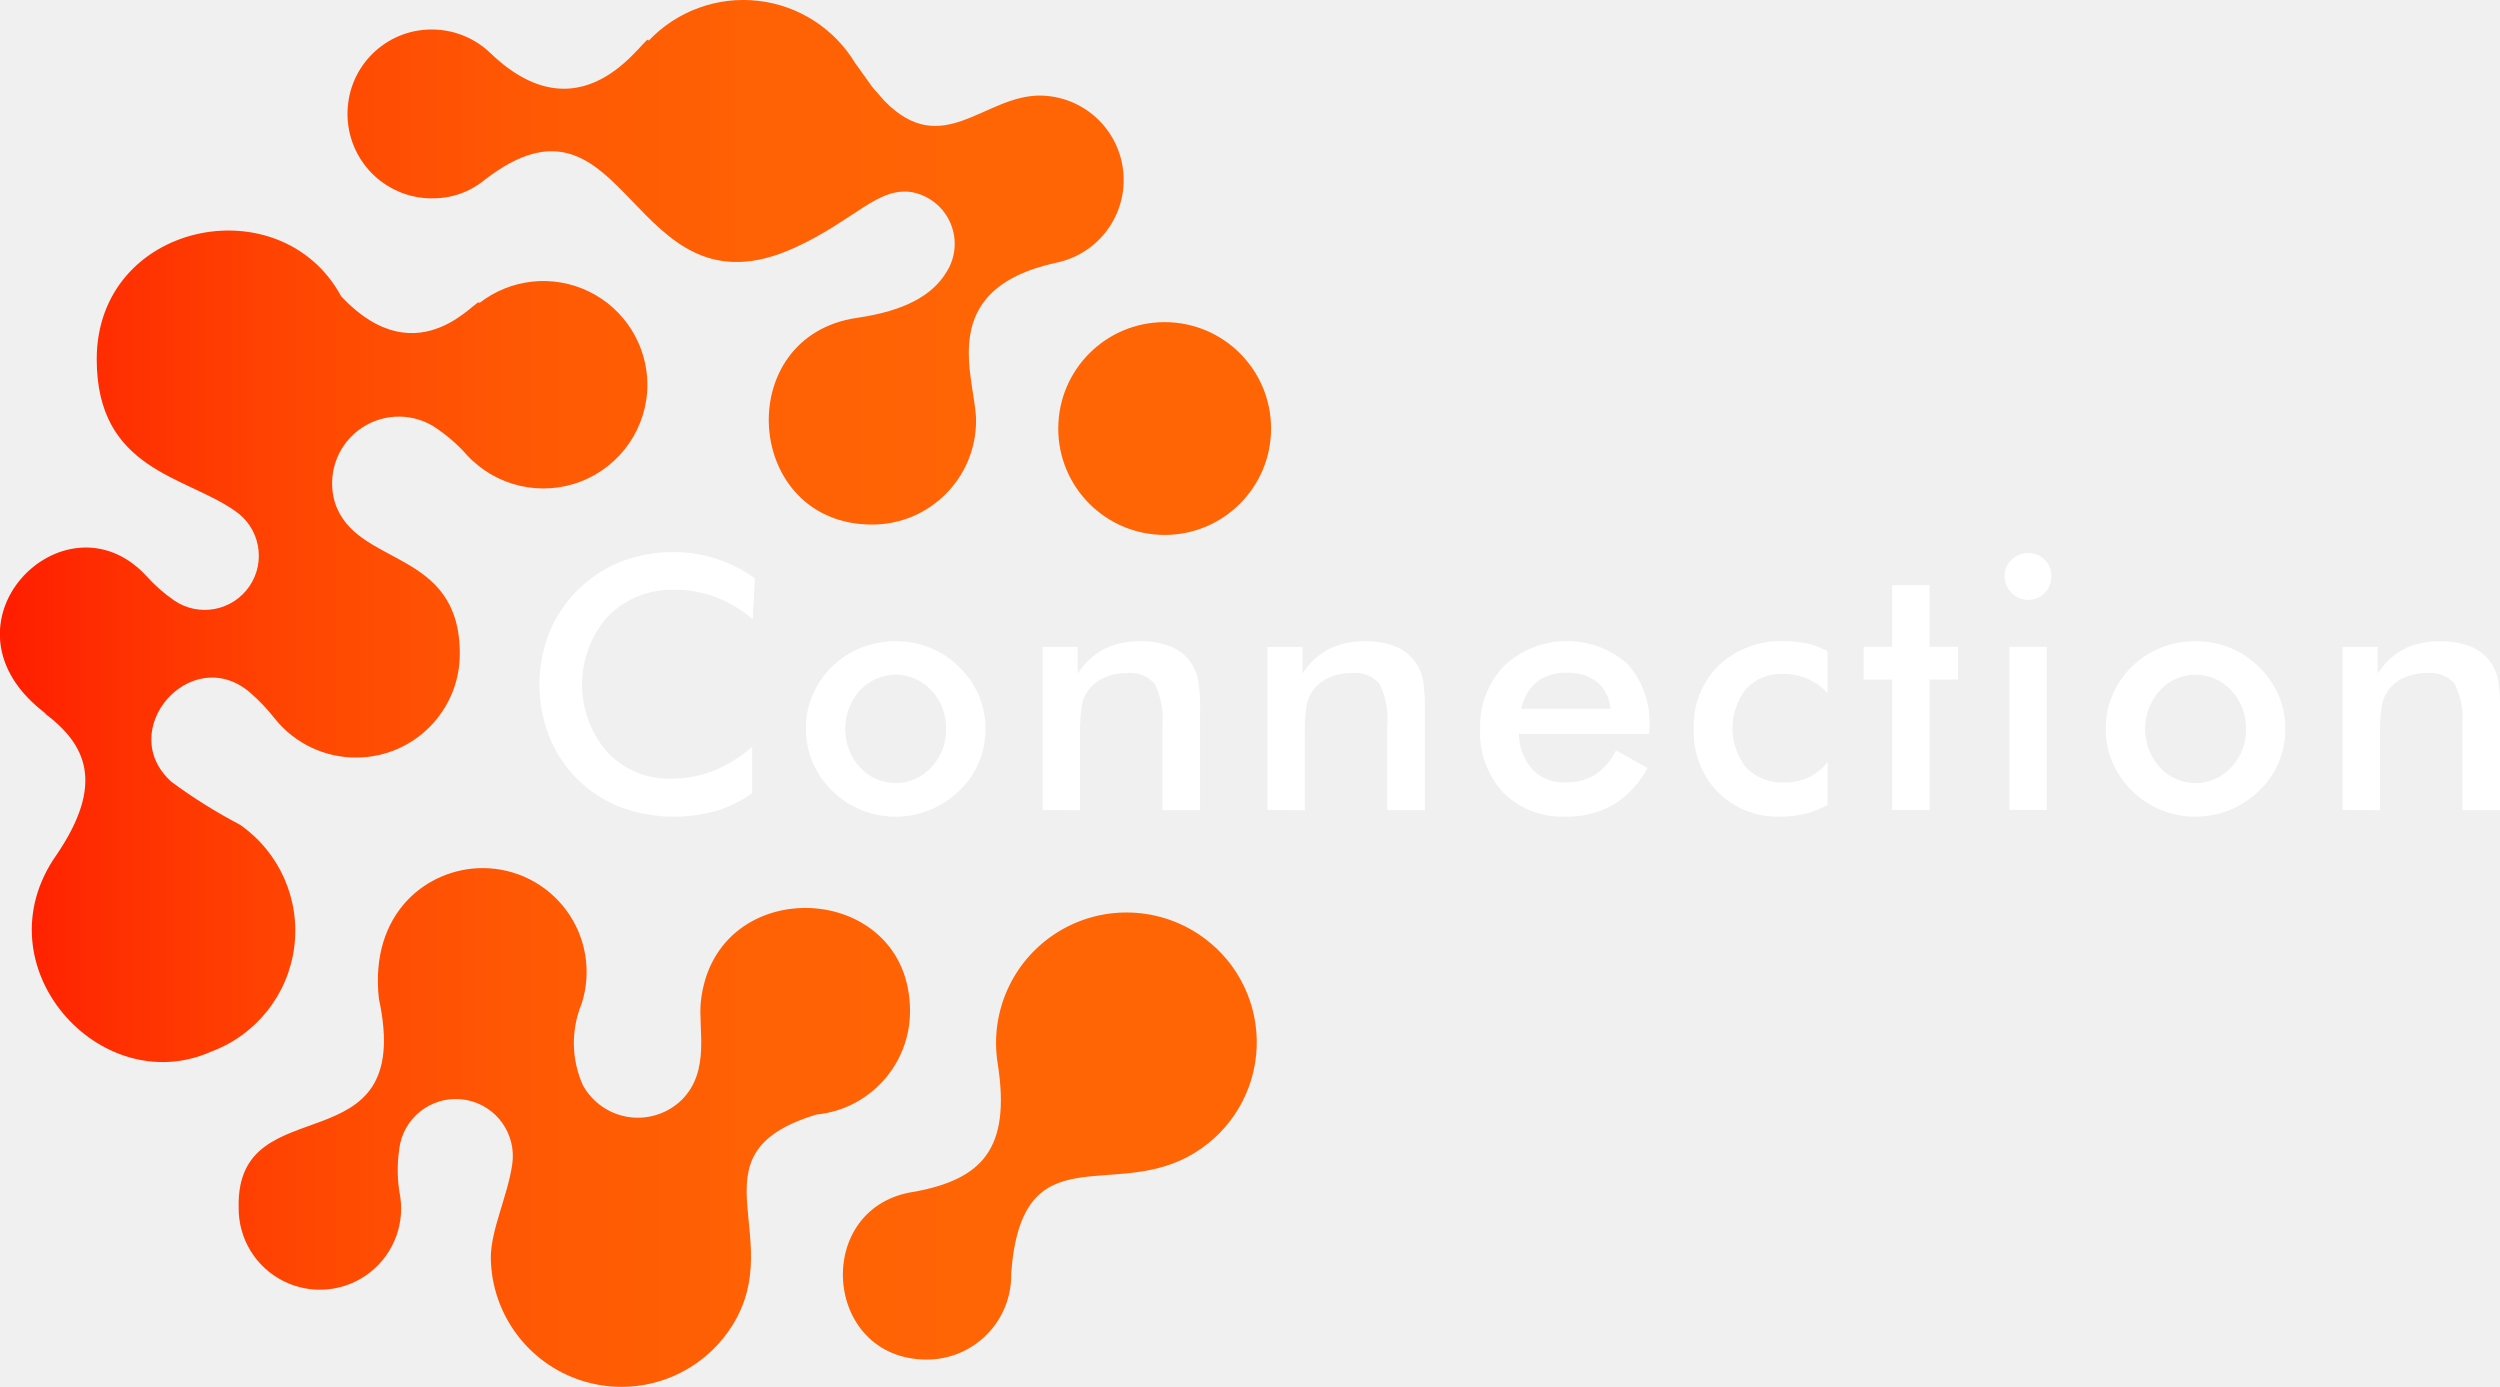
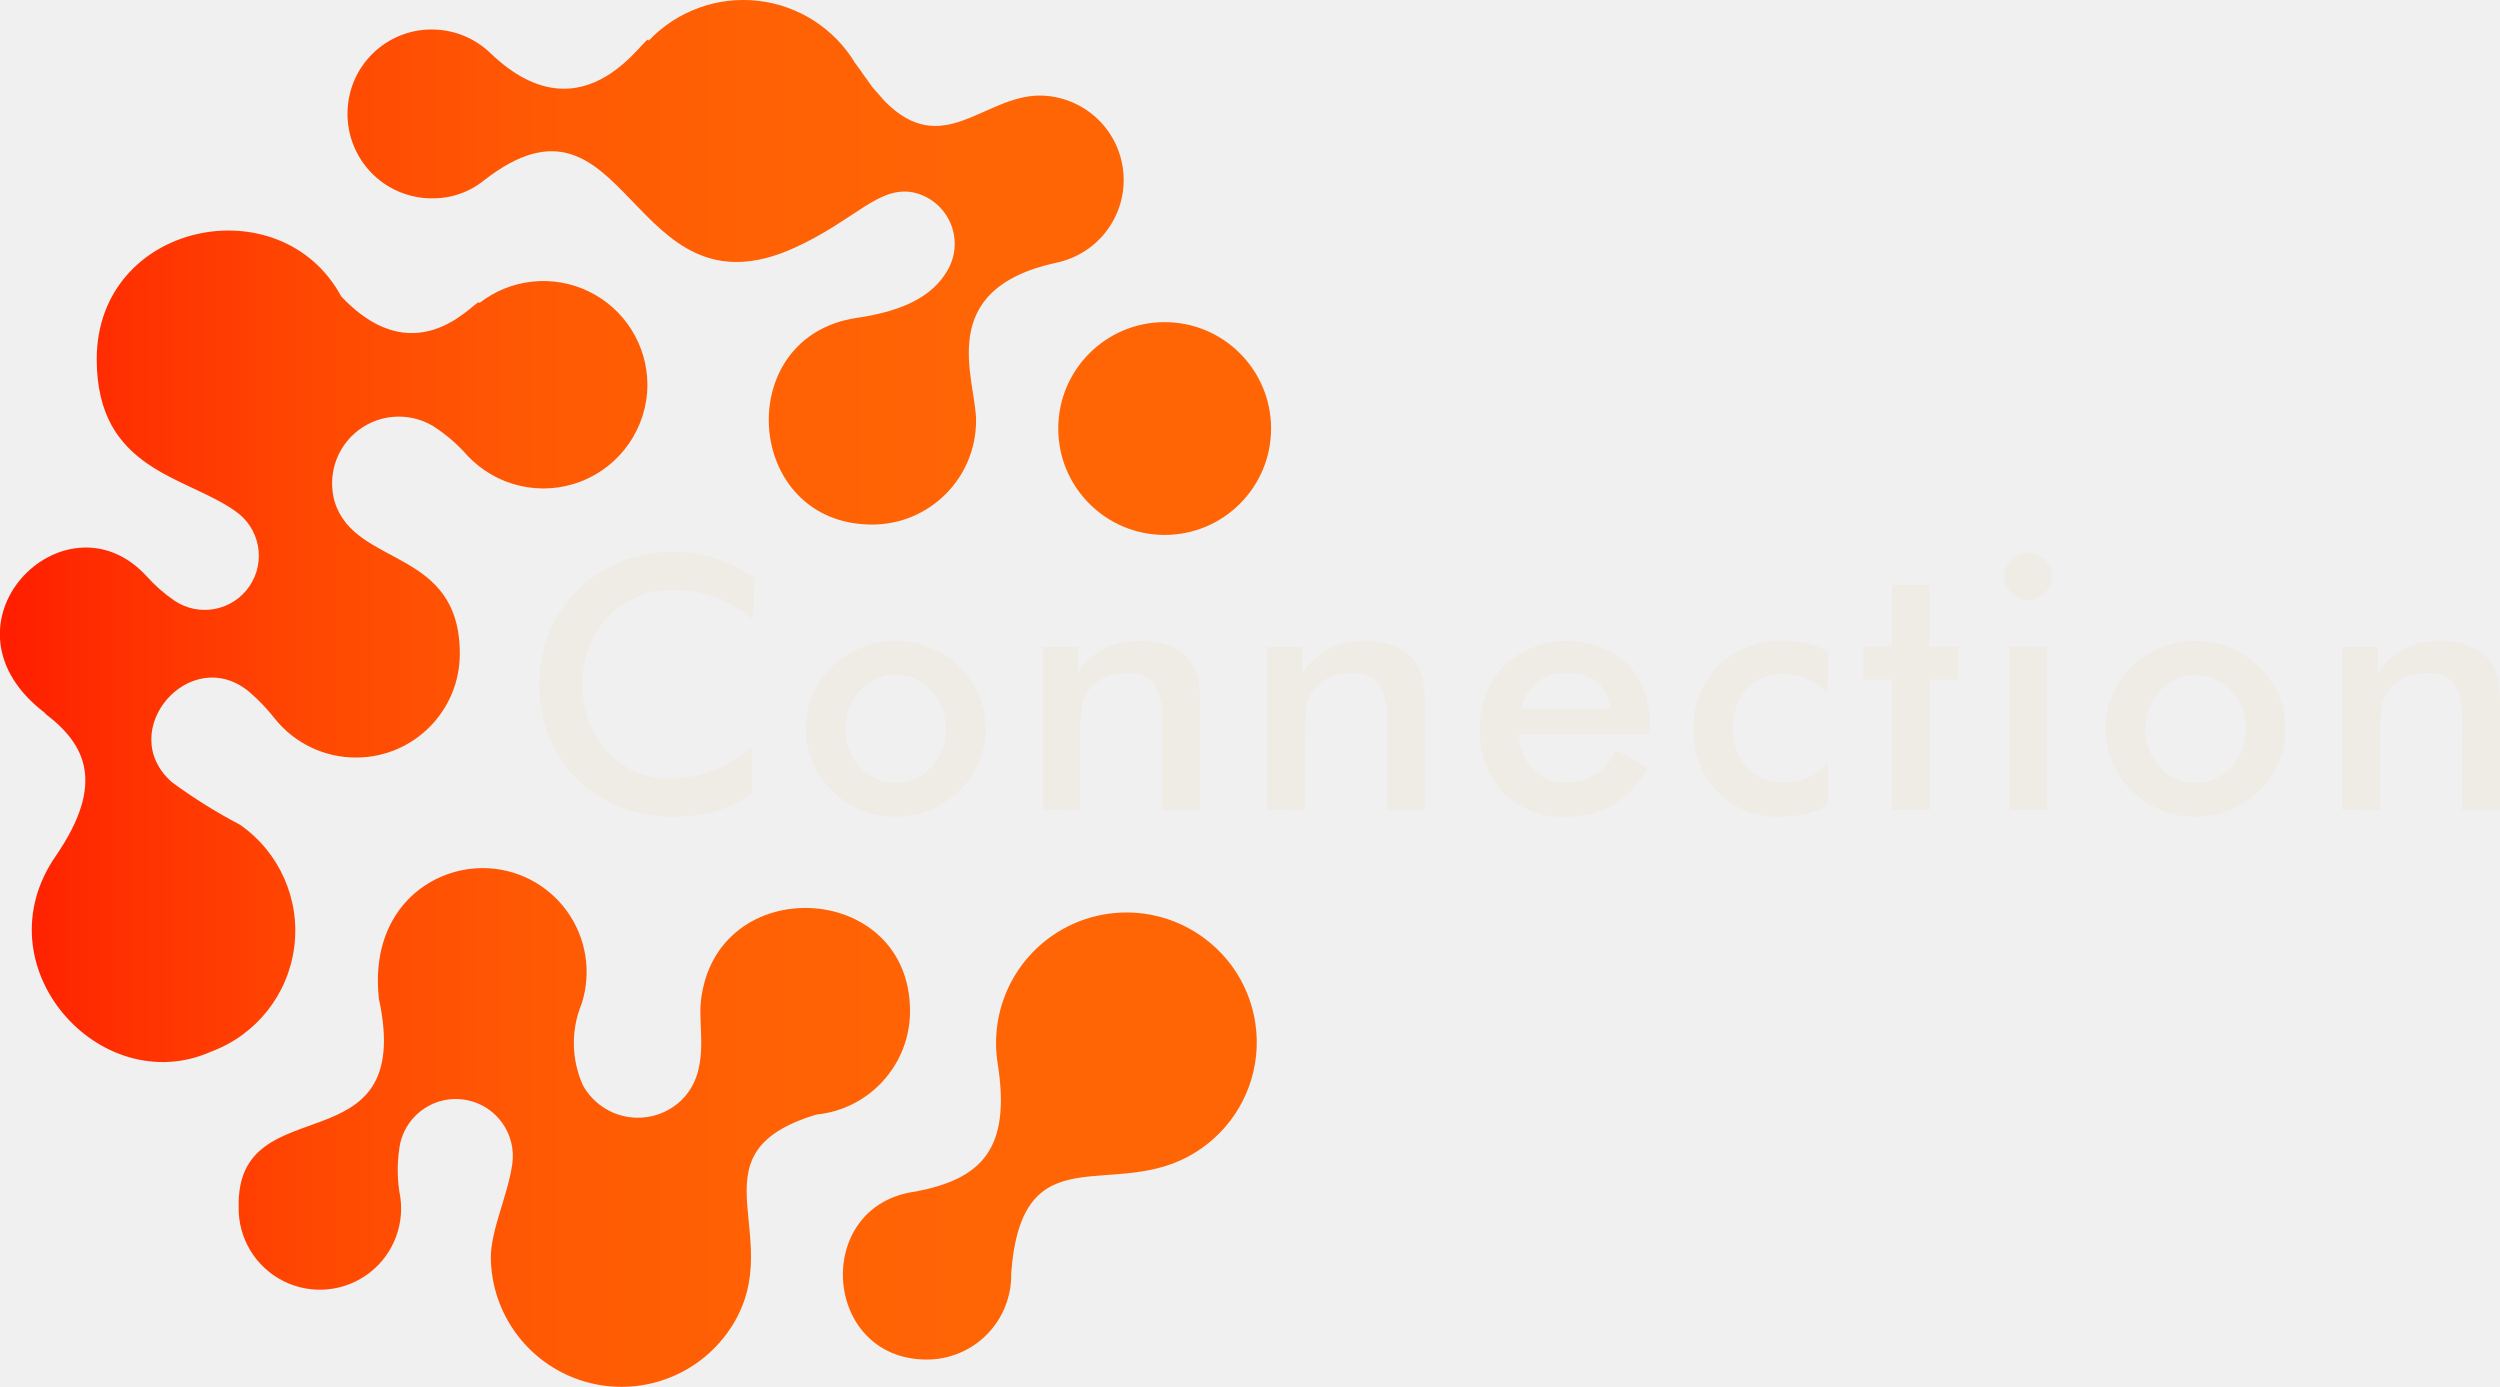
<svg xmlns="http://www.w3.org/2000/svg" width="101.766" height="56.452" viewBox="0 0 101.766 56.452">
  <defs>
    <linearGradient id="linear-gradient" y1="0.5" x2="1" y2="0.5" gradientUnits="objectBoundingBox">
      <stop offset="0" stop-color="#ff1e00" />
      <stop offset="0.098" stop-color="#ff3101" />
      <stop offset="0.247" stop-color="#ff4802" />
      <stop offset="0.408" stop-color="#ff5804" />
      <stop offset="0.589" stop-color="#ff6104" />
      <stop offset="0.828" stop-color="#ff6505" />
    </linearGradient>
  </defs>
  <g id="Grupo_1919" data-name="Grupo 1919" transform="translate(-2691.75 37.775)">
    <g id="Grupo_1918" data-name="Grupo 1918" transform="translate(2713.712 -15.305)">
-       <path id="Caminho_2465" data-name="Caminho 2465" d="M2923.135,192.817a5.138,5.138,0,0,0-1.5-.9,4.6,4.6,0,0,0-1.656-.3,3.655,3.655,0,0,0-2.735,1.078,4.2,4.2,0,0,0-.028,5.533,3.42,3.42,0,0,0,2.588,1.078,4.712,4.712,0,0,0,1.733-.322,5.492,5.492,0,0,0,1.579-.973v1.884a4.917,4.917,0,0,1-1.464.721,6.318,6.318,0,0,1-3.89-.147,5.119,5.119,0,0,1-2.906-2.868,5.793,5.793,0,0,1,0-4.244,5.254,5.254,0,0,1,2.917-2.885,5.779,5.779,0,0,1,2.136-.389,5.612,5.612,0,0,1,1.723.263,6.037,6.037,0,0,1,1.59.795Z" transform="translate(-2914.458 -190.079)" fill="#fff" />
-       <path id="Caminho_2466" data-name="Caminho 2466" d="M3024.417,230.422a3.465,3.465,0,0,1,.277-1.376,3.524,3.524,0,0,1,.795-1.152,3.582,3.582,0,0,1,1.177-.763,3.827,3.827,0,0,1,2.8,0,3.582,3.582,0,0,1,1.187.784,3.519,3.519,0,0,1,.8,1.156,3.423,3.423,0,0,1,.273,1.352,3.538,3.538,0,0,1-.27,1.38,3.375,3.375,0,0,1-.788,1.142,3.8,3.8,0,0,1-1.211.795,3.737,3.737,0,0,1-2.787,0,3.688,3.688,0,0,1-1.982-1.943A3.483,3.483,0,0,1,3024.417,230.422Zm5.707.014a2.215,2.215,0,0,0-.6-1.565,1.972,1.972,0,0,0-2.91,0,2.345,2.345,0,0,0,0,3.13,1.968,1.968,0,0,0,2.906,0A2.207,2.207,0,0,0,3030.124,230.436Z" transform="translate(-3013.573 -223.236)" fill="#fff" />
-       <path id="Caminho_2467" data-name="Caminho 2467" d="M3122.161,233.734V227.1h1.428v1.085a2.863,2.863,0,0,1,1.071-1,3.263,3.263,0,0,1,1.5-.315,3.073,3.073,0,0,1,1.264.235,1.832,1.832,0,0,1,.815.7,1.9,1.9,0,0,1,.252.637,7.122,7.122,0,0,1,.077,1.275v4.027h-1.534v-3.41a3.212,3.212,0,0,0-.318-1.74,1.321,1.321,0,0,0-1.131-.431,2.206,2.206,0,0,0-.949.2,1.569,1.569,0,0,0-.654.553,1.506,1.506,0,0,0-.235.613,7.584,7.584,0,0,0-.066,1.194v3.025Z" transform="translate(-3101.679 -223.236)" fill="#fff" />
-       <path id="Caminho_2468" data-name="Caminho 2468" d="M3214.934,233.734V227.1h1.428v1.085a2.864,2.864,0,0,1,1.072-1,3.262,3.262,0,0,1,1.5-.315,3.07,3.07,0,0,1,1.264.235,1.836,1.836,0,0,1,.816.7,1.907,1.907,0,0,1,.252.637,7.17,7.17,0,0,1,.077,1.275v4.027h-1.534v-3.41a3.211,3.211,0,0,0-.319-1.74,1.32,1.32,0,0,0-1.131-.431,2.2,2.2,0,0,0-.949.2,1.57,1.57,0,0,0-.655.553,1.506,1.506,0,0,0-.235.613,7.645,7.645,0,0,0-.066,1.194v3.025Z" transform="translate(-3185.303 -223.236)" fill="#fff" />
-       <path id="Caminho_2469" data-name="Caminho 2469" d="M3309.621,230.639h-5.309a2.226,2.226,0,0,0,.554,1.453,1.743,1.743,0,0,0,1.323.522,2.262,2.262,0,0,0,1.226-.308,2.541,2.541,0,0,0,.854-.994l1.282.714a3.879,3.879,0,0,1-1.387,1.492,3.734,3.734,0,0,1-1.94.49,3.379,3.379,0,0,1-2.542-.973,3.569,3.569,0,0,1-.945-2.6,3.531,3.531,0,0,1,.977-2.567,3.747,3.747,0,0,1,5.011-.088,3.522,3.522,0,0,1,.9,2.57Zm-1.576-1.022a1.608,1.608,0,0,0-.546-1.089,1.906,1.906,0,0,0-1.247-.375,1.873,1.873,0,0,0-1.205.364,1.957,1.957,0,0,0-.637,1.1Z" transform="translate(-3264.447 -223.236)" fill="#fff" />
-       <path id="Caminho_2470" data-name="Caminho 2470" d="M3396.343,228.986a2.388,2.388,0,0,0-.816-.588,2.49,2.49,0,0,0-1-.2,1.94,1.94,0,0,0-1.492.6,2.593,2.593,0,0,0,0,3.225,2.048,2.048,0,0,0,1.558.592,2.274,2.274,0,0,0,.988-.207,2.137,2.137,0,0,0,.763-.627v1.751a3.556,3.556,0,0,1-.9.357,4.225,4.225,0,0,1-1.019.119,3.423,3.423,0,0,1-2.545-.994,3.506,3.506,0,0,1-.984-2.577,3.434,3.434,0,0,1,1.019-2.588,3.675,3.675,0,0,1,2.665-.984,4.186,4.186,0,0,1,.952.1,3.133,3.133,0,0,1,.813.312Z" transform="translate(-3343.911 -223.236)" fill="#fff" />
-       <path id="Caminho_2471" data-name="Caminho 2471" d="M3462.176,212.867v-5.308h-1.163v-1.331h1.163v-2.514h1.52v2.514h1.162v1.331H3463.7v5.308Z" transform="translate(-3407.115 -202.369)" fill="#fff" />
-       <path id="Caminho_2472" data-name="Caminho 2472" d="M3519.2,191.45a.9.9,0,0,1,.284-.665.969.969,0,0,1,1.352-.01.918.918,0,0,1,.269.676.934.934,0,0,1-.273.683.908.908,0,0,1-.672.277.969.969,0,0,1-.959-.959Zm.2,9.51v-6.639h1.52v6.639Z" transform="translate(-3459.566 -190.463)" fill="#fff" />
-       <path id="Caminho_2473" data-name="Caminho 2473" d="M3560.989,230.422a3.465,3.465,0,0,1,.277-1.376,3.528,3.528,0,0,1,.795-1.152,3.58,3.58,0,0,1,1.176-.763,3.827,3.827,0,0,1,2.8,0,3.578,3.578,0,0,1,1.187.784,3.523,3.523,0,0,1,.8,1.156,3.428,3.428,0,0,1,.273,1.352,3.538,3.538,0,0,1-.27,1.38,3.368,3.368,0,0,1-.788,1.142,3.8,3.8,0,0,1-1.211.795,3.737,3.737,0,0,1-2.788,0,3.692,3.692,0,0,1-1.982-1.943A3.488,3.488,0,0,1,3560.989,230.422Zm5.708.014a2.216,2.216,0,0,0-.6-1.565,1.972,1.972,0,0,0-2.91,0,2.345,2.345,0,0,0,0,3.13,1.968,1.968,0,0,0,2.906,0A2.209,2.209,0,0,0,3566.7,230.436Z" transform="translate(-3497.232 -223.236)" fill="#fff" />
-       <path id="Caminho_2474" data-name="Caminho 2474" d="M3658.733,233.734V227.1h1.429v1.085a2.863,2.863,0,0,1,1.071-1,3.262,3.262,0,0,1,1.5-.315,3.07,3.07,0,0,1,1.264.235,1.831,1.831,0,0,1,.816.7,1.907,1.907,0,0,1,.252.637,7.122,7.122,0,0,1,.077,1.275v4.027h-1.533v-3.41a3.211,3.211,0,0,0-.319-1.74,1.322,1.322,0,0,0-1.131-.431,2.2,2.2,0,0,0-.949.2,1.569,1.569,0,0,0-.654.553,1.506,1.506,0,0,0-.235.613,7.57,7.57,0,0,0-.067,1.194v3.025Z" transform="translate(-3585.336 -223.236)" fill="#fff" />
+       <path d="M2923.135,192.817a5.138,5.138,0,0,0-1.5-.9,4.6,4.6,0,0,0-1.656-.3,3.655,3.655,0,0,0-2.735,1.078,4.2,4.2,0,0,0-.028,5.533,3.42,3.42,0,0,0,2.588,1.078,4.712,4.712,0,0,0,1.733-.322,5.492,5.492,0,0,0,1.579-.973v1.884a4.917,4.917,0,0,1-1.464.721,6.318,6.318,0,0,1-3.89-.147,5.119,5.119,0,0,1-2.906-2.868,5.793,5.793,0,0,1,0-4.244,5.254,5.254,0,0,1,2.917-2.885,5.779,5.779,0,0,1,2.136-.389,5.612,5.612,0,0,1,1.723.263,6.037,6.037,0,0,1,1.59.795Z" transform="translate(-2914.458 -190.079)" fill="#efebe5" />
+       <path d="M3024.417,230.422a3.465,3.465,0,0,1,.277-1.376,3.524,3.524,0,0,1,.795-1.152,3.582,3.582,0,0,1,1.177-.763,3.827,3.827,0,0,1,2.8,0,3.582,3.582,0,0,1,1.187.784,3.519,3.519,0,0,1,.8,1.156,3.423,3.423,0,0,1,.273,1.352,3.538,3.538,0,0,1-.27,1.38,3.375,3.375,0,0,1-.788,1.142,3.8,3.8,0,0,1-1.211.795,3.737,3.737,0,0,1-2.787,0,3.688,3.688,0,0,1-1.982-1.943A3.483,3.483,0,0,1,3024.417,230.422Zm5.707.014a2.215,2.215,0,0,0-.6-1.565,1.972,1.972,0,0,0-2.91,0,2.345,2.345,0,0,0,0,3.13,1.968,1.968,0,0,0,2.906,0A2.207,2.207,0,0,0,3030.124,230.436Z" transform="translate(-3013.573 -223.236)" fill="#efebe5" />
+       <path d="M3122.161,233.734V227.1h1.428v1.085a2.863,2.863,0,0,1,1.071-1,3.263,3.263,0,0,1,1.5-.315,3.073,3.073,0,0,1,1.264.235,1.832,1.832,0,0,1,.815.7,1.9,1.9,0,0,1,.252.637,7.122,7.122,0,0,1,.077,1.275v4.027h-1.534v-3.41a3.212,3.212,0,0,0-.318-1.74,1.321,1.321,0,0,0-1.131-.431,2.206,2.206,0,0,0-.949.2,1.569,1.569,0,0,0-.654.553,1.506,1.506,0,0,0-.235.613,7.584,7.584,0,0,0-.066,1.194v3.025Z" transform="translate(-3101.679 -223.236)" fill="#efebe5" />
+       <path d="M3214.934,233.734V227.1h1.428v1.085a2.864,2.864,0,0,1,1.072-1,3.262,3.262,0,0,1,1.5-.315,3.07,3.07,0,0,1,1.264.235,1.836,1.836,0,0,1,.816.7,1.907,1.907,0,0,1,.252.637,7.17,7.17,0,0,1,.077,1.275v4.027h-1.534v-3.41a3.211,3.211,0,0,0-.319-1.74,1.32,1.32,0,0,0-1.131-.431,2.2,2.2,0,0,0-.949.2,1.57,1.57,0,0,0-.655.553,1.506,1.506,0,0,0-.235.613,7.645,7.645,0,0,0-.066,1.194v3.025Z" transform="translate(-3185.303 -223.236)" fill="#efebe5" />
+       <path d="M3309.621,230.639h-5.309a2.226,2.226,0,0,0,.554,1.453,1.743,1.743,0,0,0,1.323.522,2.262,2.262,0,0,0,1.226-.308,2.541,2.541,0,0,0,.854-.994l1.282.714a3.879,3.879,0,0,1-1.387,1.492,3.734,3.734,0,0,1-1.94.49,3.379,3.379,0,0,1-2.542-.973,3.569,3.569,0,0,1-.945-2.6,3.531,3.531,0,0,1,.977-2.567,3.747,3.747,0,0,1,5.011-.088,3.522,3.522,0,0,1,.9,2.57Zm-1.576-1.022a1.608,1.608,0,0,0-.546-1.089,1.906,1.906,0,0,0-1.247-.375,1.873,1.873,0,0,0-1.205.364,1.957,1.957,0,0,0-.637,1.1Z" transform="translate(-3264.447 -223.236)" fill="#efebe5" />
+       <path d="M3396.343,228.986a2.388,2.388,0,0,0-.816-.588,2.49,2.49,0,0,0-1-.2,1.94,1.94,0,0,0-1.492.6,2.593,2.593,0,0,0,0,3.225,2.048,2.048,0,0,0,1.558.592,2.274,2.274,0,0,0,.988-.207,2.137,2.137,0,0,0,.763-.627v1.751a3.556,3.556,0,0,1-.9.357,4.225,4.225,0,0,1-1.019.119,3.423,3.423,0,0,1-2.545-.994,3.506,3.506,0,0,1-.984-2.577,3.434,3.434,0,0,1,1.019-2.588,3.675,3.675,0,0,1,2.665-.984,4.186,4.186,0,0,1,.952.1,3.133,3.133,0,0,1,.813.312Z" transform="translate(-3343.911 -223.236)" fill="#efebe5" />
+       <path d="M3462.176,212.867v-5.308h-1.163v-1.331h1.163v-2.514h1.52v2.514h1.162v1.331H3463.7v5.308Z" transform="translate(-3407.115 -202.369)" fill="#efebe5" />
+       <path d="M3519.2,191.45a.9.9,0,0,1,.284-.665.969.969,0,0,1,1.352-.01.918.918,0,0,1,.269.676.934.934,0,0,1-.273.683.908.908,0,0,1-.672.277.969.969,0,0,1-.959-.959Zm.2,9.51v-6.639h1.52v6.639Z" transform="translate(-3459.566 -190.463)" fill="#efebe5" />
+       <path d="M3560.989,230.422a3.465,3.465,0,0,1,.277-1.376,3.528,3.528,0,0,1,.795-1.152,3.58,3.58,0,0,1,1.176-.763,3.827,3.827,0,0,1,2.8,0,3.578,3.578,0,0,1,1.187.784,3.523,3.523,0,0,1,.8,1.156,3.428,3.428,0,0,1,.273,1.352,3.538,3.538,0,0,1-.27,1.38,3.368,3.368,0,0,1-.788,1.142,3.8,3.8,0,0,1-1.211.795,3.737,3.737,0,0,1-2.788,0,3.692,3.692,0,0,1-1.982-1.943A3.488,3.488,0,0,1,3560.989,230.422Zm5.708.014a2.216,2.216,0,0,0-.6-1.565,1.972,1.972,0,0,0-2.91,0,2.345,2.345,0,0,0,0,3.13,1.968,1.968,0,0,0,2.906,0A2.209,2.209,0,0,0,3566.7,230.436Z" transform="translate(-3497.232 -223.236)" fill="#efebe5" />
+       <path d="M3658.733,233.734V227.1h1.429v1.085a2.863,2.863,0,0,1,1.071-1,3.262,3.262,0,0,1,1.5-.315,3.07,3.07,0,0,1,1.264.235,1.831,1.831,0,0,1,.816.7,1.907,1.907,0,0,1,.252.637,7.122,7.122,0,0,1,.077,1.275v4.027h-1.533v-3.41a3.211,3.211,0,0,0-.319-1.74,1.322,1.322,0,0,0-1.131-.431,2.2,2.2,0,0,0-.949.2,1.569,1.569,0,0,0-.654.553,1.506,1.506,0,0,0-.235.613,7.57,7.57,0,0,0-.067,1.194v3.025Z" transform="translate(-3585.336 -223.236)" fill="#efebe5" />
    </g>
-     <path id="Caminho_2475" data-name="Caminho 2475" d="M2724.984,7.594c-5.435,1.639-.854,5.172-3.674,8.951a5.321,5.321,0,0,1-9.581-3.112c0-1.152.679-2.5.872-3.81a2.322,2.322,0,0,0-4.56-.86,5.9,5.9,0,0,0-.036,1.961,3.307,3.307,0,1,1-6.54.641c-.114-5.024,7.223-1.476,5.708-8.489-.386-3.507,1.989-5.314,4.225-5.314a4.229,4.229,0,0,1,4.032,5.512,4.2,4.2,0,0,0,.05,3.333,2.558,2.558,0,0,0,4.025.587c1.173-1.178.658-2.9.773-3.988.563-5.335,8.516-4.97,8.516.378A4.23,4.23,0,0,1,2724.984,7.594ZM2740.774.417a5.311,5.311,0,0,0-8.414,5.087c.563,3.538-.687,4.715-3.344,5.225-4.212.567-3.8,6.839.462,6.839a3.434,3.434,0,0,0,3.434-3.515c.437-5.84,4.2-2.843,7.5-4.921A5.268,5.268,0,0,0,2740.774.417Zm-39.26-4.623a21.376,21.376,0,0,1-2.775-1.736c-2.343-2.087.777-5.677,3.176-3.654a7.593,7.593,0,0,1,1.019,1.07,4.22,4.22,0,0,0,3.344,1.587,4.221,4.221,0,0,0,4.189-4.229c0-4.317-4.243-3.5-5.088-6.164a2.717,2.717,0,0,1,4-3.1,6.629,6.629,0,0,1,1.383,1.185h0a4.236,4.236,0,0,0,7.342-2.864,4.234,4.234,0,0,0-6.843-3.325c.029-.416-2.414,3.138-5.623-.277-2.466-4.554-9.951-3.035-9.951,2.56,0,4.528,3.616,4.744,5.635,6.179a2.2,2.2,0,0,1-2.479,3.644,6.306,6.306,0,0,1-1.135-1h0c-3.326-3.6-8.924,2.025-4.056,5.631l-.12-.068c1.736,1.285,2.5,2.881.513,5.8-3.166,4.511,1.793,10.006,6.3,8A5.253,5.253,0,0,0,2701.514-4.206Zm33.313-16.127A4.331,4.331,0,0,0,2739.159-16a4.332,4.332,0,0,0,4.332-4.331,4.332,4.332,0,0,0-4.332-4.331A4.331,4.331,0,0,0,2734.828-20.334Zm-25.493-9.37a3.27,3.27,0,0,0,2.111-.725c5.9-4.6,5.89,5.828,12.66,2.734,2.455-1.121,3.4-2.52,4.817-2.249a2.141,2.141,0,0,1,1.368,3.223c-.579.975-1.722,1.6-3.644,1.882h0c-5.155.74-4.622,8.416.606,8.416a4.23,4.23,0,0,0,4.23-4.23c0-1.687-1.753-5.344,3.281-6.433a3.437,3.437,0,0,0-.687-6.8c-2.271,0-3.964,2.632-6.325.216l-.5-.572h0c-.445-.629-.73-1.028-.673-.936a5.313,5.313,0,0,0-8.426-.938c.025-.573-2.51,4.276-6.441.5a3.429,3.429,0,0,0-2.227-.955,3.42,3.42,0,0,0-3.578,3.163A3.436,3.436,0,0,0,2709.335-29.7Z" fill="url(#linear-gradient)" />
+     <path d="M2724.984,7.594c-5.435,1.639-.854,5.172-3.674,8.951a5.321,5.321,0,0,1-9.581-3.112c0-1.152.679-2.5.872-3.81a2.322,2.322,0,0,0-4.56-.86,5.9,5.9,0,0,0-.036,1.961,3.307,3.307,0,1,1-6.54.641c-.114-5.024,7.223-1.476,5.708-8.489-.386-3.507,1.989-5.314,4.225-5.314a4.229,4.229,0,0,1,4.032,5.512,4.2,4.2,0,0,0,.05,3.333,2.558,2.558,0,0,0,4.025.587c1.173-1.178.658-2.9.773-3.988.563-5.335,8.516-4.97,8.516.378A4.23,4.23,0,0,1,2724.984,7.594ZM2740.774.417a5.311,5.311,0,0,0-8.414,5.087c.563,3.538-.687,4.715-3.344,5.225-4.212.567-3.8,6.839.462,6.839a3.434,3.434,0,0,0,3.434-3.515c.437-5.84,4.2-2.843,7.5-4.921A5.268,5.268,0,0,0,2740.774.417Zm-39.26-4.623a21.376,21.376,0,0,1-2.775-1.736c-2.343-2.087.777-5.677,3.176-3.654a7.593,7.593,0,0,1,1.019,1.07,4.22,4.22,0,0,0,3.344,1.587,4.221,4.221,0,0,0,4.189-4.229c0-4.317-4.243-3.5-5.088-6.164a2.717,2.717,0,0,1,4-3.1,6.629,6.629,0,0,1,1.383,1.185h0a4.236,4.236,0,0,0,7.342-2.864,4.234,4.234,0,0,0-6.843-3.325c.029-.416-2.414,3.138-5.623-.277-2.466-4.554-9.951-3.035-9.951,2.56,0,4.528,3.616,4.744,5.635,6.179a2.2,2.2,0,0,1-2.479,3.644,6.306,6.306,0,0,1-1.135-1h0c-3.326-3.6-8.924,2.025-4.056,5.631l-.12-.068c1.736,1.285,2.5,2.881.513,5.8-3.166,4.511,1.793,10.006,6.3,8A5.253,5.253,0,0,0,2701.514-4.206Zm33.313-16.127A4.331,4.331,0,0,0,2739.159-16a4.332,4.332,0,0,0,4.332-4.331,4.332,4.332,0,0,0-4.332-4.331A4.331,4.331,0,0,0,2734.828-20.334Zm-25.493-9.37a3.27,3.27,0,0,0,2.111-.725c5.9-4.6,5.89,5.828,12.66,2.734,2.455-1.121,3.4-2.52,4.817-2.249a2.141,2.141,0,0,1,1.368,3.223c-.579.975-1.722,1.6-3.644,1.882h0c-5.155.74-4.622,8.416.606,8.416a4.23,4.23,0,0,0,4.23-4.23c0-1.687-1.753-5.344,3.281-6.433a3.437,3.437,0,0,0-.687-6.8c-2.271,0-3.964,2.632-6.325.216l-.5-.572h0c-.445-.629-.73-1.028-.673-.936a5.313,5.313,0,0,0-8.426-.938c.025-.573-2.51,4.276-6.441.5a3.429,3.429,0,0,0-2.227-.955,3.42,3.42,0,0,0-3.578,3.163A3.436,3.436,0,0,0,2709.335-29.7Z" fill="url(#linear-gradient)" />
  </g>
</svg>
